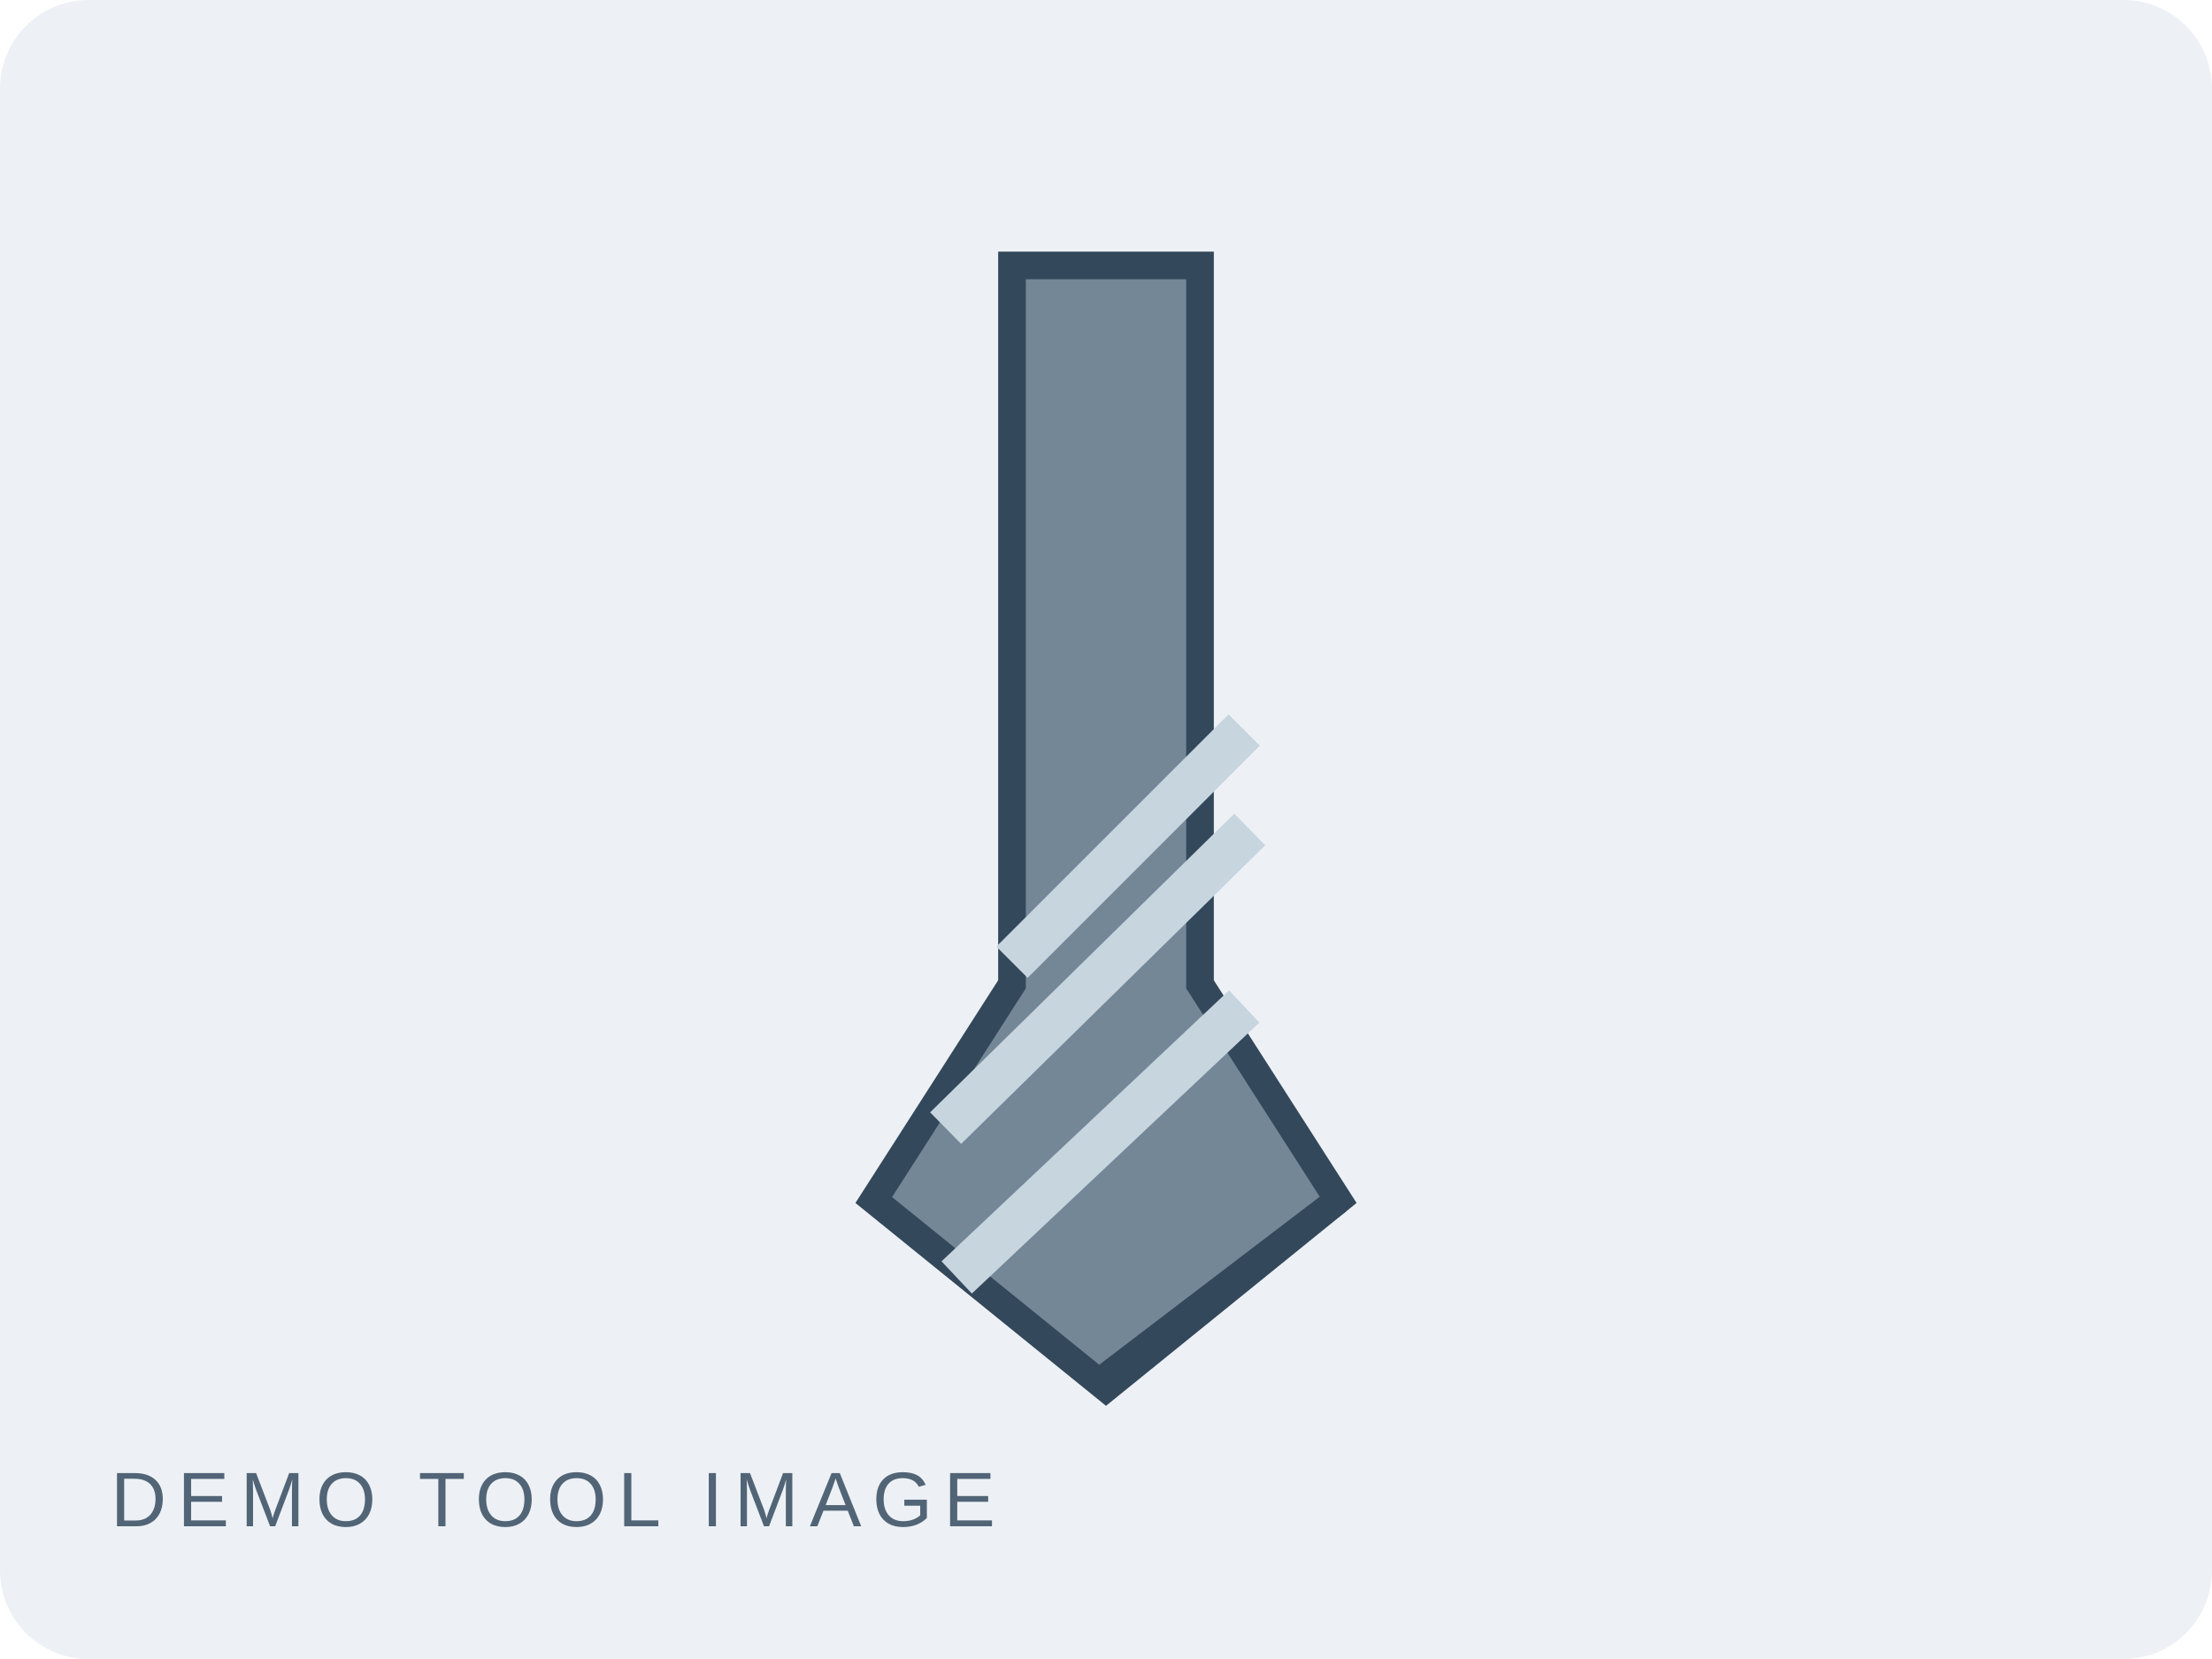
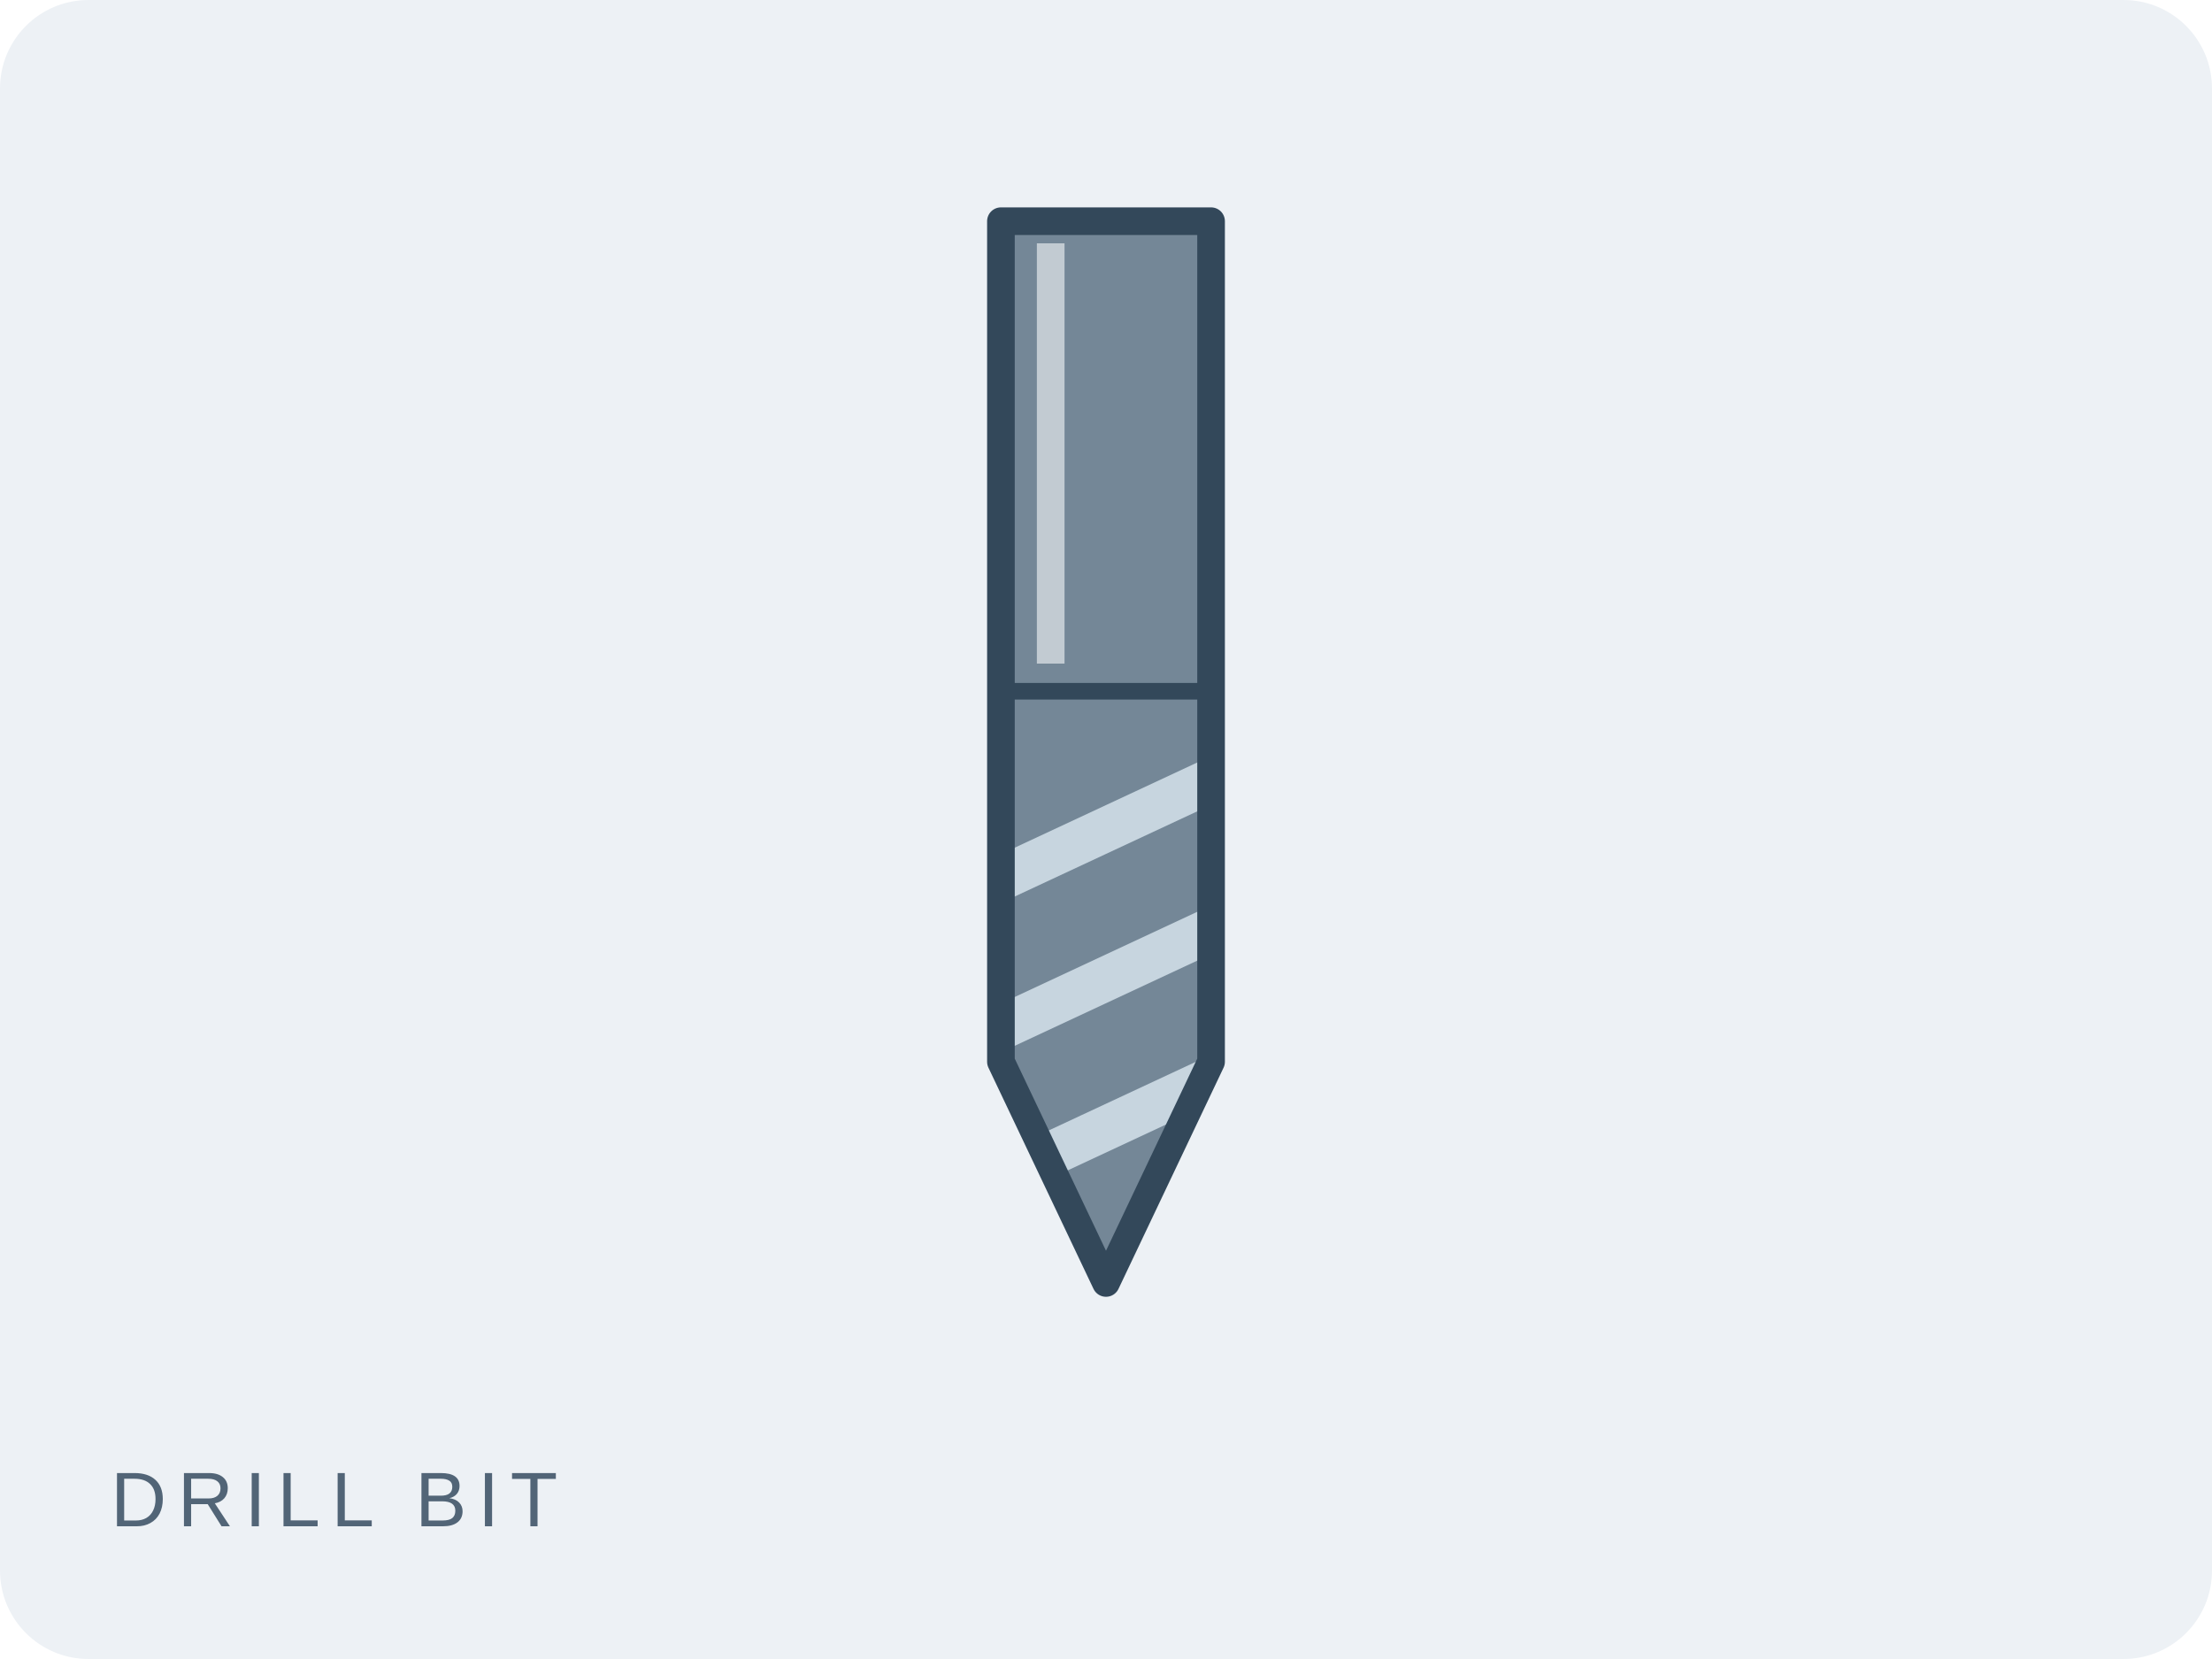
<svg xmlns="http://www.w3.org/2000/svg" viewBox="0 0 400 300" fill="none">
  <rect width="400" height="300" rx="16" fill="#EDF1F5" />
-   <path d="M183 48h34v130l25 39-42 34-42-34 25-39V48Z" fill="#748797" stroke="#33485A" stroke-width="5" />
-   <path d="m183 174 42-42M171 204l55-54M173 231l52-49" stroke="#C7D5DF" stroke-width="8" />
-   <path d="m200 249 42-32" stroke="#33485A" stroke-width="5" />
-   <text x="20" y="276" fill="#526577" font-family="Arial,sans-serif" font-size="14" letter-spacing="2">DEMO TOOL IMAGE</text>
+   <defs>
+     <clipPath id="c-drill-bit">
+       <path d="M181 40H219V192L200 232L181 192Z" />
+     </clipPath>
+   </defs>
+   <path d="M181 40H219V192L200 232L181 192Z" fill="#748797" />
+   <g clip-path="url(#c-drill-bit)" stroke="#C7D5DF" stroke-width="8">
+     <path d="M170 164L230 136" />
+     <path d="M170 191L230 163" />
+     <path d="M170 218L230 190" />
+     <path d="M170 245L230 217" />
+     <path d="M170 272L230 244" />
+   </g>
+   <path d="M190 44v76" stroke="#F7F8FA" stroke-opacity=".6" stroke-width="5" />
+   <path d="M181 125H219" stroke="#33485A" stroke-width="3" />
+   <path d="M181 40H219V192L200 232L181 192Z" stroke="#33485A" stroke-width="5" stroke-linejoin="round" />
+   <text x="20" y="276" fill="#526577" font-family="Arial,sans-serif" font-size="14" letter-spacing="2">DRILL BIT</text>
</svg>
